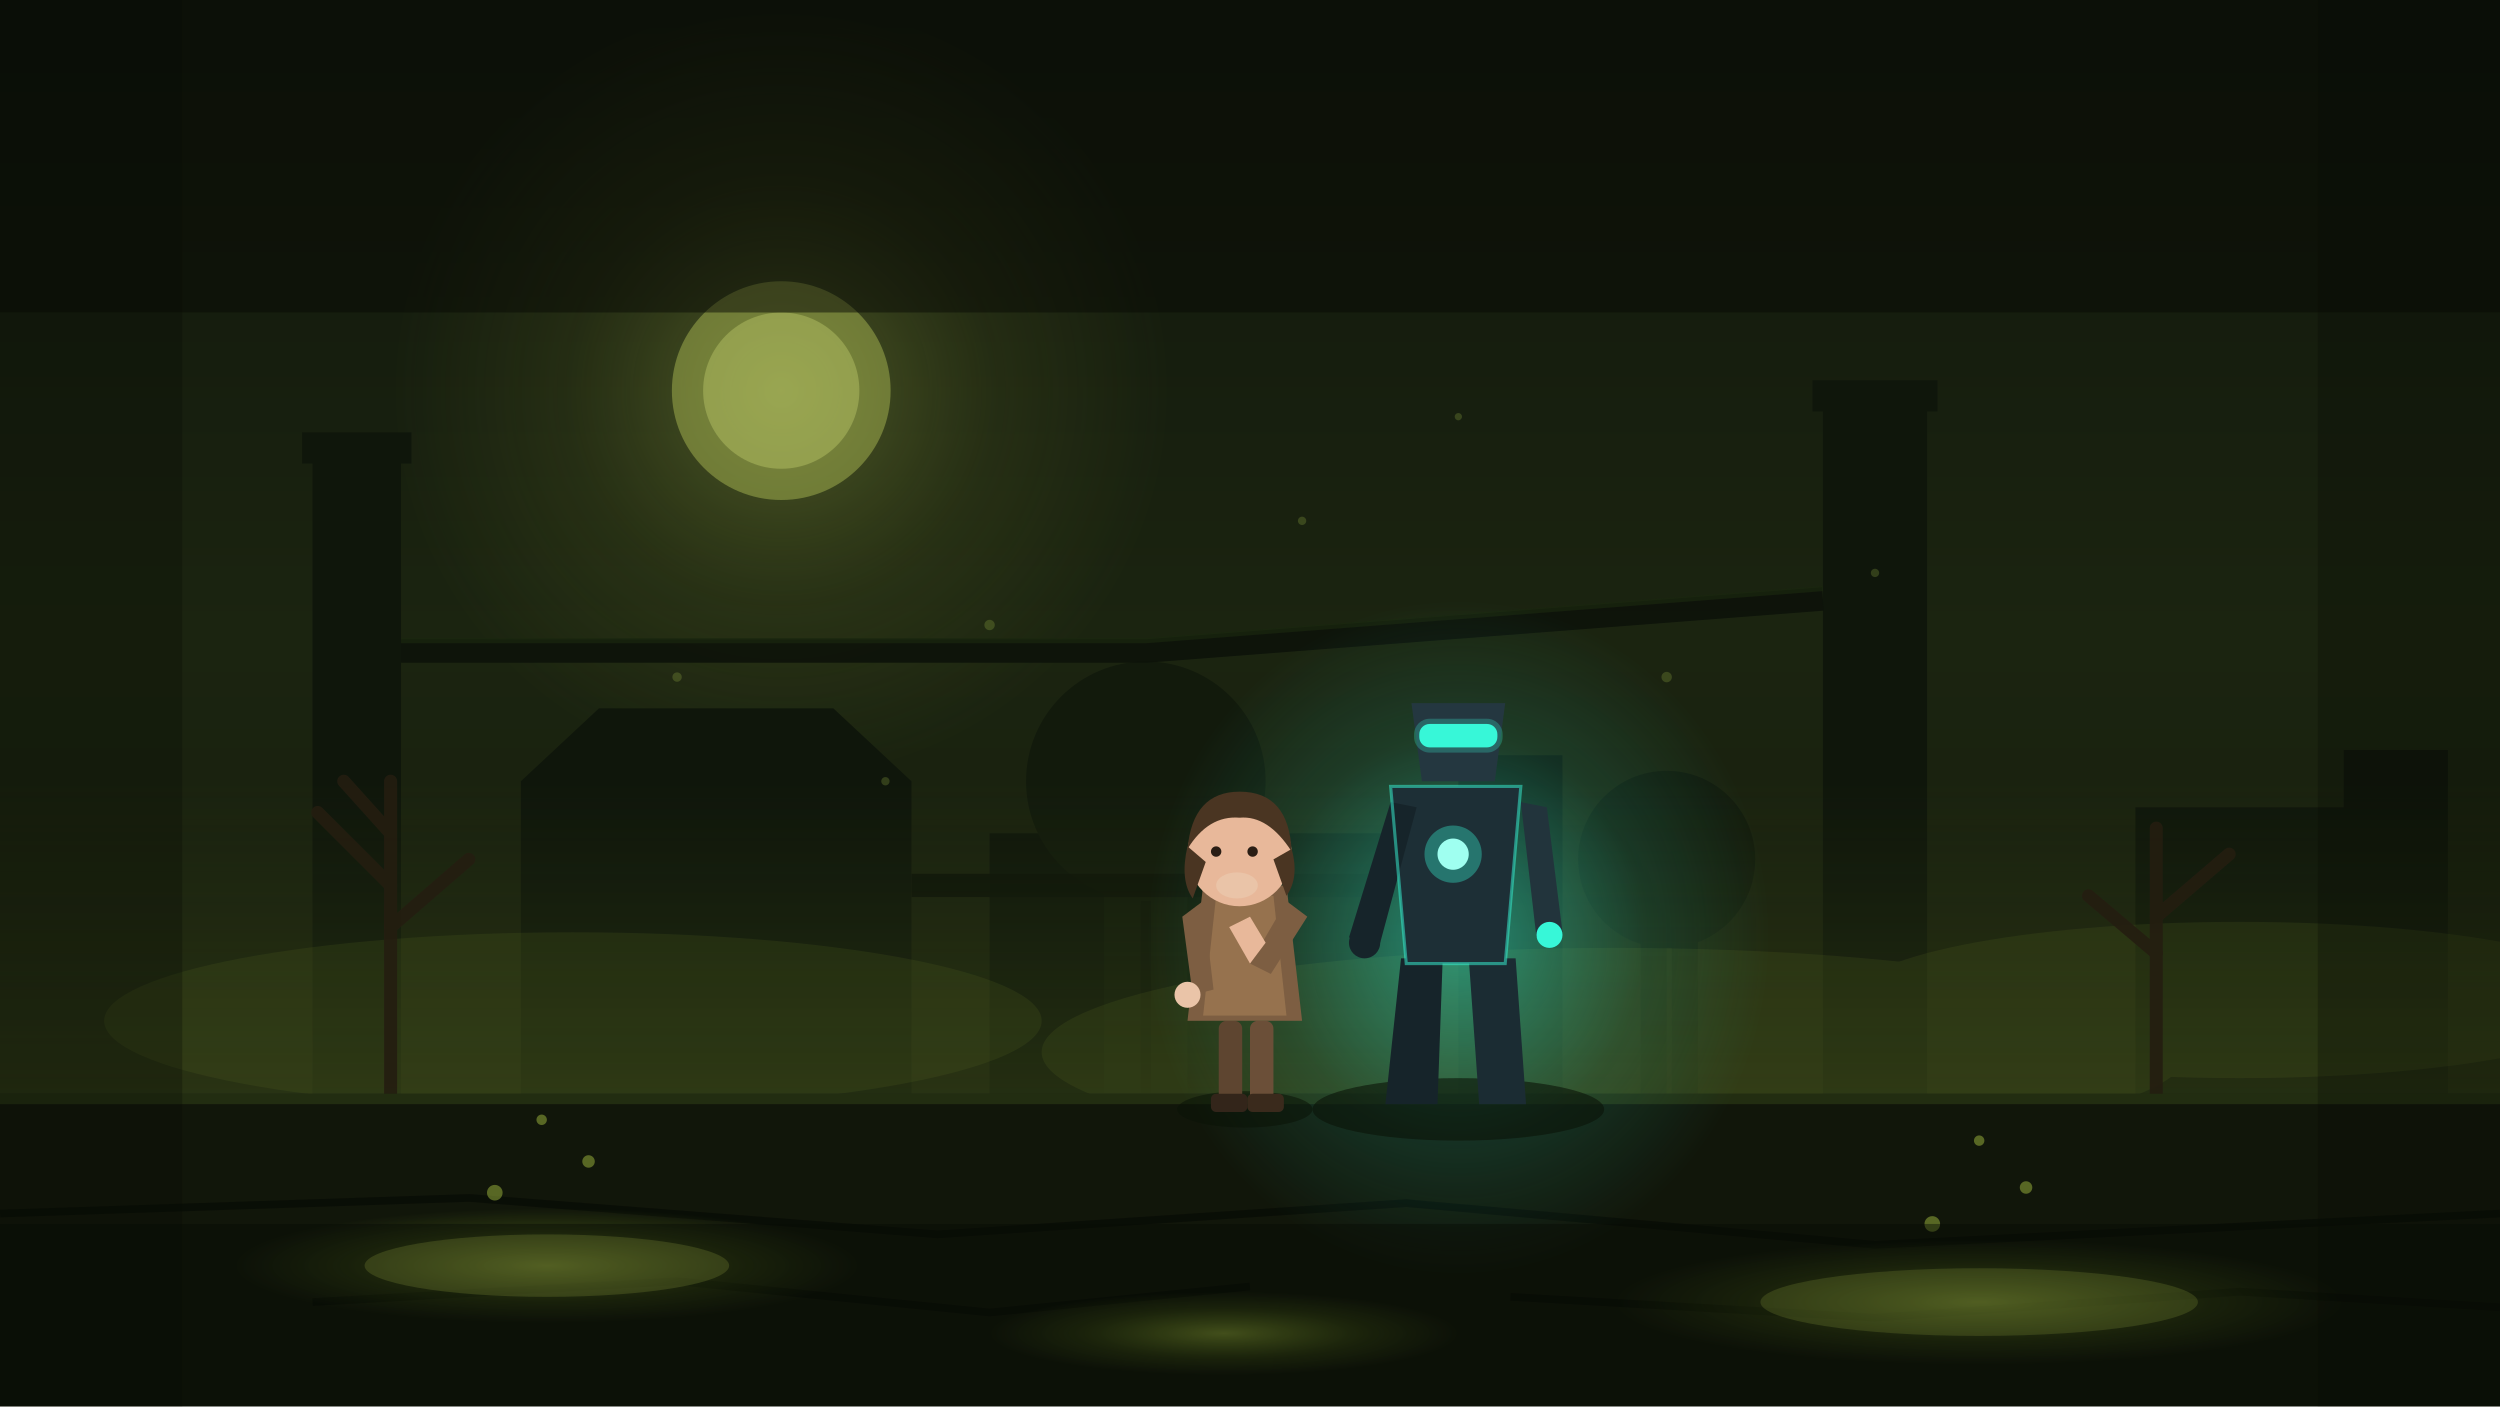
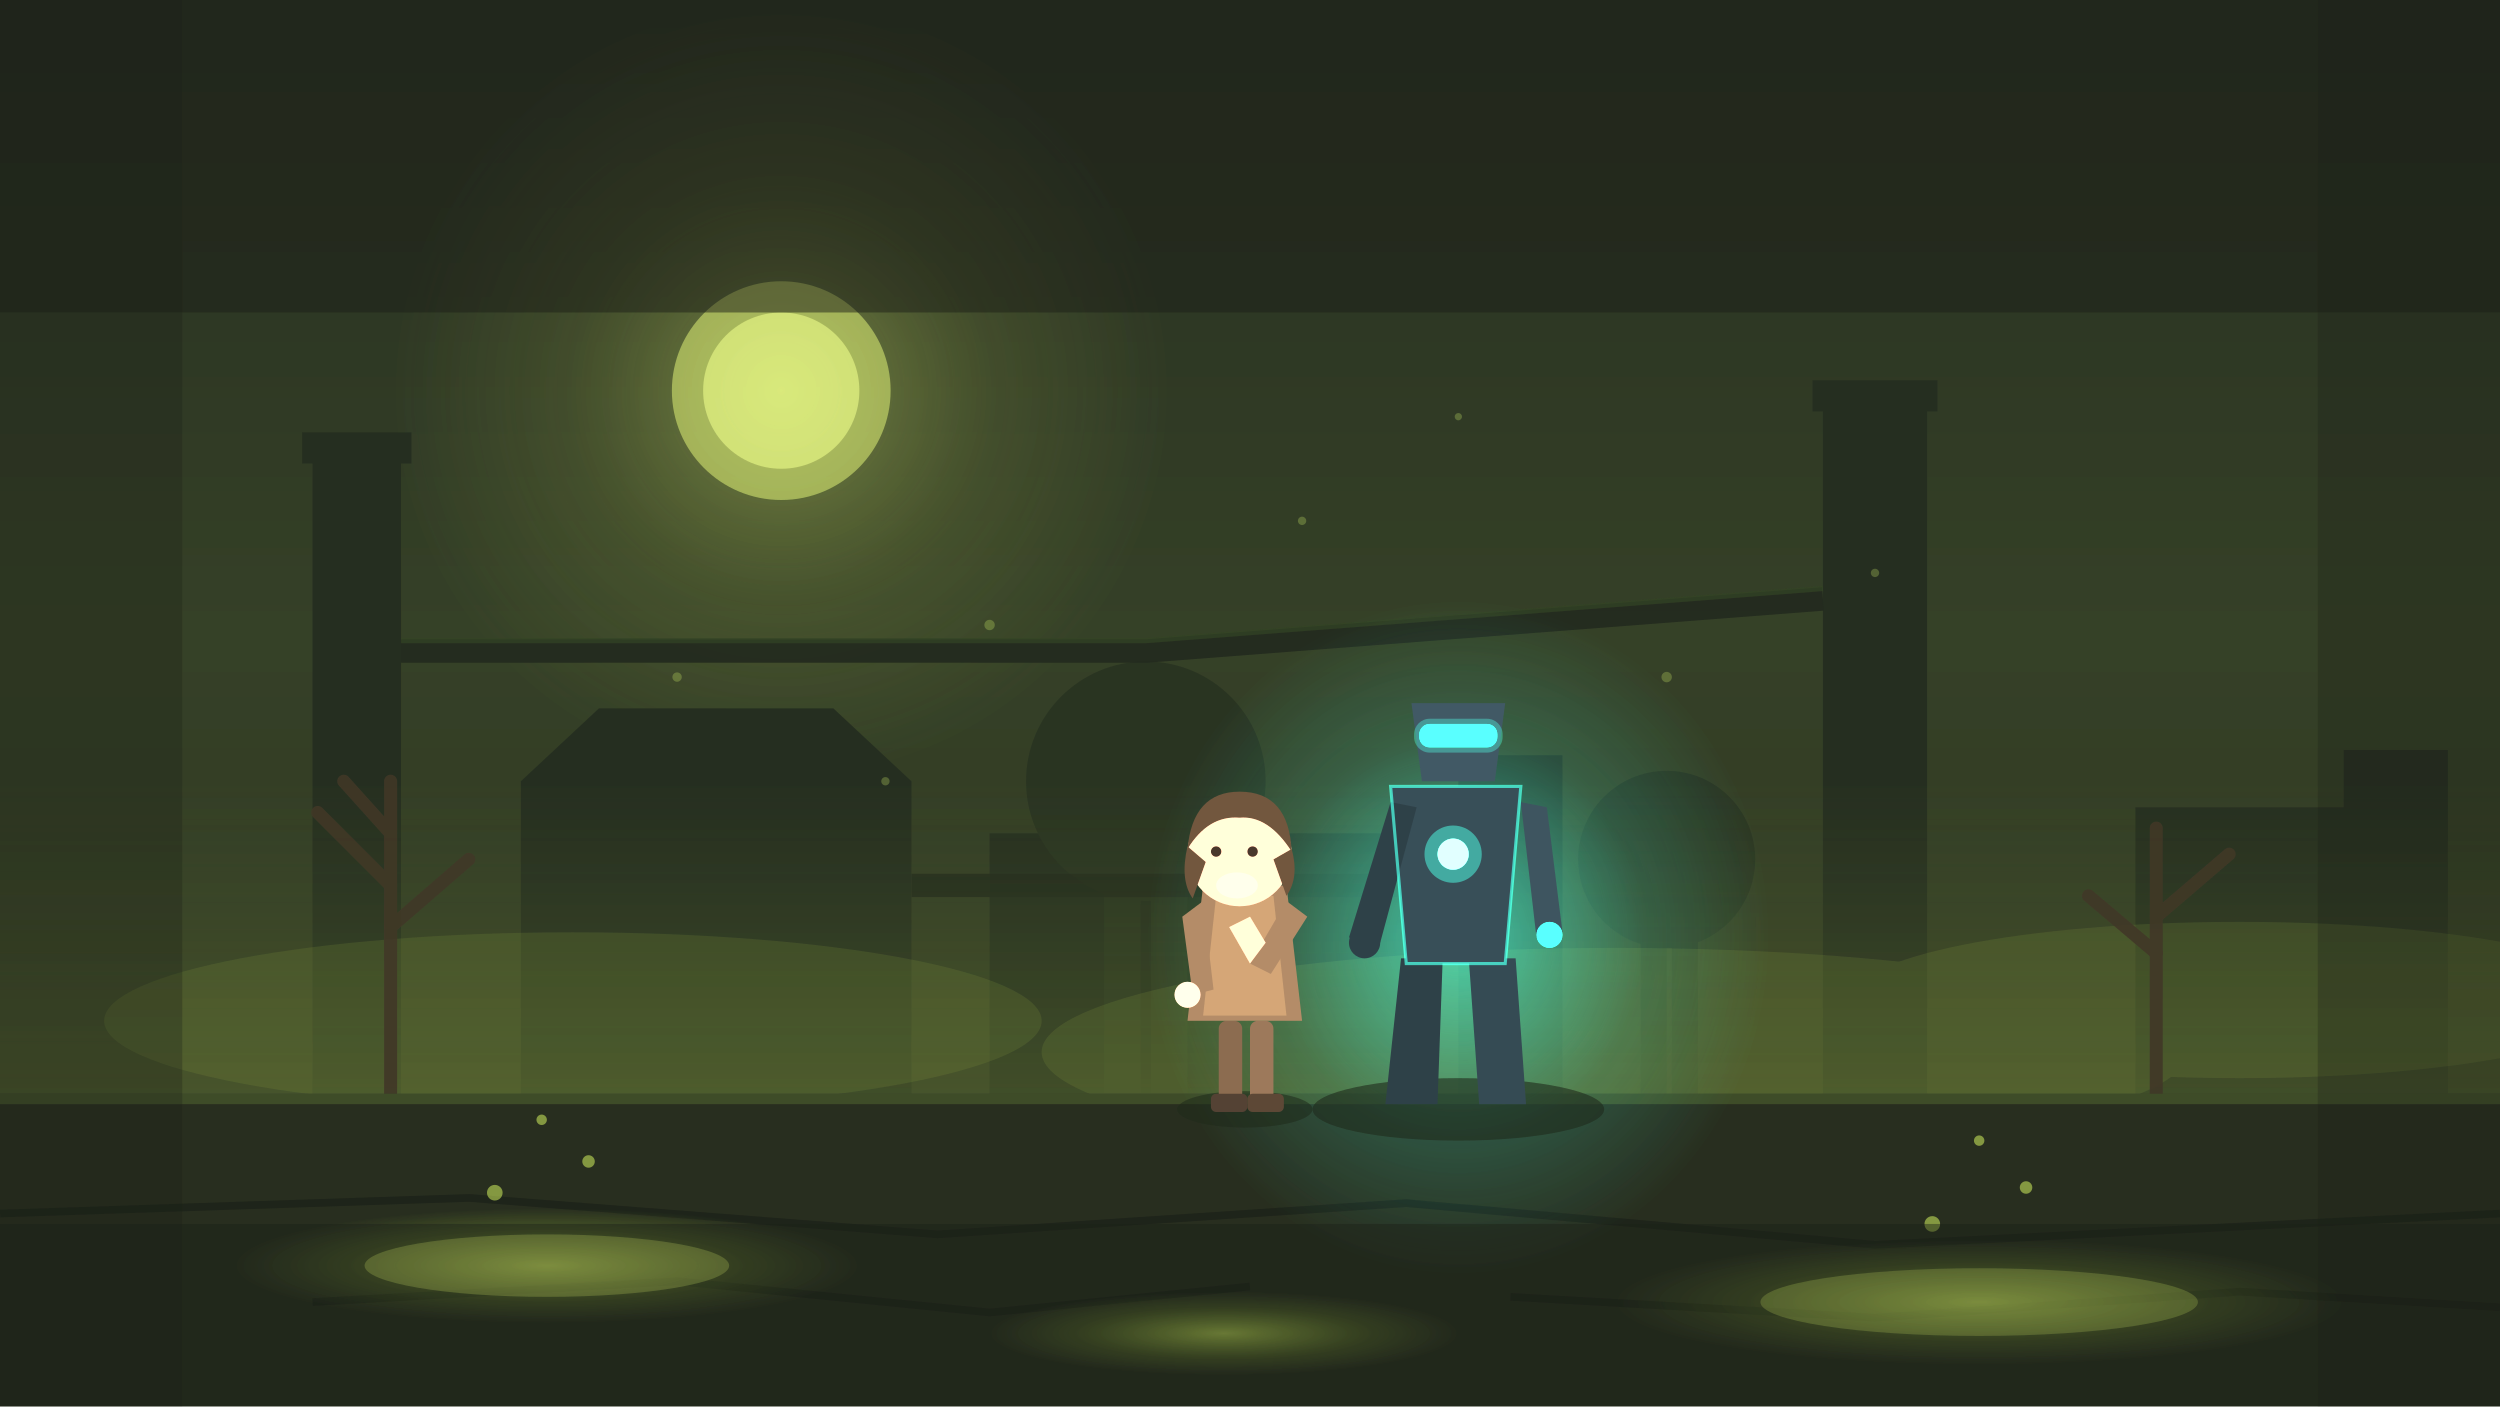
<svg xmlns="http://www.w3.org/2000/svg" width="960" height="540" viewBox="0 0 960 540" role="img">
  <defs>
    <linearGradient id="s4sky" x1="0" y1="0" x2="0" y2="1">
      <stop offset="0" stop-color="#10160c" />
      <stop offset="0.45" stop-color="#1b2410" />
      <stop offset="1" stop-color="#151a0c" />
    </linearGradient>
    <radialGradient id="s4sun" cx="0.5" cy="0.5" r="0.5">
      <stop offset="0" stop-color="#9bab4a" stop-opacity="0.45" />
      <stop offset="0.55" stop-color="#6f7a2e" stop-opacity="0.16" />
      <stop offset="1" stop-color="#6f7a2e" stop-opacity="0" />
    </radialGradient>
    <linearGradient id="s4haze" x1="0" y1="0" x2="0" y2="1">
      <stop offset="0" stop-color="#3c4a18" stop-opacity="0" />
      <stop offset="1" stop-color="#4a5a1e" stop-opacity="0.5" />
    </linearGradient>
    <radialGradient id="s4pool" cx="0.5" cy="0.5" r="0.5">
      <stop offset="0" stop-color="#c4e24a" stop-opacity="0.55" />
      <stop offset="0.6" stop-color="#9bc22e" stop-opacity="0.18" />
      <stop offset="1" stop-color="#9bc22e" stop-opacity="0" />
    </radialGradient>
    <radialGradient id="s4rayGlow" cx="0.5" cy="0.5" r="0.5">
      <stop offset="0" stop-color="#37f7d8" stop-opacity="0.5" />
      <stop offset="0.6" stop-color="#37f7d8" stop-opacity="0.12" />
      <stop offset="1" stop-color="#37f7d8" stop-opacity="0" />
    </radialGradient>
+     <filter id="lift" x="0" y="0" width="100%" height="100%" color-interpolation-filters="sRGB">
+       <feComponentTransfer>
+         <feFuncR type="linear" slope="1.3" intercept="0.07" />
+         <feFuncG type="linear" slope="1.3" intercept="0.07" />
+         <feFuncB type="linear" slope="1.3" intercept="0.07" />
+       </feComponentTransfer>
+     </filter>
  </defs>
-   <rect x="0" y="0" width="960" height="540" fill="url(#s4sky)" />
-   <circle cx="300" cy="150" r="150" fill="url(#s4sun)" />
-   <circle cx="300" cy="150" r="42" fill="#a7b552" opacity="0.5" />
-   <circle cx="300" cy="150" r="30" fill="#c2cf6e" opacity="0.4" />
-   <g fill="#0f160b">
-     <rect x="120" y="170" width="34" height="250" />
-     <rect x="116" y="166" width="42" height="12" />
-     <rect x="700" y="150" width="40" height="270" />
-     <rect x="696" y="146" width="48" height="12" />
-     <polygon points="200,420 200,300 230,272 320,272 350,300 350,420" />
-     <polygon points="380,420 380,320 540,320 540,420" />
-     <polygon points="560,420 560,290 600,290 600,420" />
-     <polygon points="820,420 820,310 900,310 900,288 940,288 940,420" />
+   <g filter="url(#lift)">
+     <rect x="0" y="0" width="960" height="540" fill="url(#s4sky)" />
+     <circle cx="300" cy="150" r="150" fill="url(#s4sun)" />
+     <circle cx="300" cy="150" r="42" fill="#a7b552" opacity="0.5" />
+     <circle cx="300" cy="150" r="30" fill="#c2cf6e" opacity="0.4" />
+     <g fill="#0f160b">
+       <rect x="120" y="170" width="34" height="250" />
+       <rect x="116" y="166" width="42" height="12" />
+       <rect x="700" y="150" width="40" height="270" />
+       <rect x="696" y="146" width="48" height="12" />
+       <polygon points="200,420 200,300 230,272 320,272 350,300 350,420" />
+       <polygon points="380,420 380,320 540,320 540,420" />
+       <polygon points="560,420 560,290 600,290 600,420" />
+       <polygon points="820,420 820,310 900,310 900,288 940,288 940,420" />
+     </g>
+     <g fill="#121a0c">
+       <circle cx="440" cy="300" r="46" />
+       <rect x="424" y="330" width="14" height="90" />
+       <rect x="442" y="330" width="14" height="90" />
+       <circle cx="640" cy="330" r="34" />
+       <rect x="630" y="352" width="10" height="68" />
+       <rect x="642" y="352" width="10" height="68" />
+     </g>
+     <g stroke="#0c1209" stroke-width="9" fill="none" opacity="0.9">
+       <path d="M154 250 L 440 250 L 700 230" />
+       <path d="M350 340 L 560 340" />
+     </g>
+     <g stroke="#19260e" stroke-width="2" fill="none" opacity="0.7">
+       <path d="M154 246 L 440 246 L 700 226" />
+     </g>
+     <rect x="0" y="300" width="960" height="160" fill="url(#s4haze)" />
+     <g fill="#5a6a24" opacity="0.18">
+       <ellipse cx="220" cy="392" rx="180" ry="34" />
+       <ellipse cx="620" cy="404" rx="220" ry="40" />
+       <ellipse cx="860" cy="384" rx="150" ry="30" />
+     </g>
+     <g stroke="#241d10" stroke-width="5" fill="none" stroke-linecap="round" opacity="0.9">
+       <path d="M150 420 L 150 300" />
+       <path d="M150 340 L 122 312" />
+       <path d="M150 356 L 180 330" />
+       <path d="M150 320 L 132 300" />
+       <path d="M828 420 L 828 318" />
+       <path d="M828 352 L 856 328" />
+       <path d="M828 366 L 802 344" />
+     </g>
+     <rect x="0" y="420" width="960" height="120" fill="#11160a" />
+     <rect x="0" y="420" width="960" height="4" fill="#2a3614" opacity="0.7" />
+     <g stroke="#080c05" stroke-width="3" opacity="0.8" fill="none">
+       <path d="M0 466 L 180 460 L 360 474 L 540 462 L 720 478 L 960 466" />
+       <path d="M120 500 L 260 492 L 380 504 L 480 494" />
+       <path d="M580 498 L 720 506 L 860 496 L 960 502" />
+     </g>
+     <ellipse cx="210" cy="486" rx="120" ry="22" fill="url(#s4pool)" />
+     <ellipse cx="210" cy="486" rx="70" ry="12" fill="#d2e85a" opacity="0.3" />
+     <ellipse cx="760" cy="500" rx="140" ry="24" fill="url(#s4pool)" />
+     <ellipse cx="760" cy="500" rx="84" ry="13" fill="#d2e85a" opacity="0.28" />
+     <ellipse cx="470" cy="512" rx="90" ry="16" fill="url(#s4pool)" />
+     <g fill="#c4e24a" opacity="0.4">
+       <circle cx="190" cy="458" r="3" />
+       <circle cx="226" cy="446" r="2.4" />
+       <circle cx="208" cy="430" r="2" />
+       <circle cx="742" cy="470" r="3" />
+       <circle cx="778" cy="456" r="2.4" />
+       <circle cx="760" cy="438" r="2" />
+     </g>
+     <g transform="translate(560 420)">
+       <ellipse cx="0" cy="-60" rx="120" ry="130" fill="url(#s4rayGlow)" />
+       <ellipse cx="0" cy="6" rx="56" ry="12" fill="#0a1206" opacity="0.6" />
+       <path d="M-22 -52 L -6 -52 L -8 4 L -28 4 Z" fill="#16242a" />
+       <path d="M4 -52 L 22 -52 L 26 4 L 8 4 Z" fill="#1b2c33" />
+       <path d="M-26 -118 L 24 -118 L 18 -50 L -20 -50 Z" fill="#1d2f36" />
+       <circle cx="-2" cy="-92" r="11" fill="#37f7d8" opacity="0.35" />
+       <circle cx="-2" cy="-92" r="6" fill="#9ffff0" />
+       <path d="M-26 -112 L -16 -110 L -30 -58 L -42 -60 Z" fill="#16242a" />
+       <circle cx="-36" cy="-58" r="6" fill="#16242a" />
+       <path d="M24 -112 L 34 -110 L 40 -62 L 30 -60 Z" fill="#22343c" />
+       <circle cx="35" cy="-61" r="5" fill="#37f7d8" />
+       <path d="M-18 -150 L 18 -150 L 14 -120 L -14 -120 Z" fill="#243740" />
+       <rect x="-15" y="-142" width="30" height="9" rx="4" fill="#37f7d8" />
+       <rect x="-17" y="-144" width="34" height="13" rx="6" fill="#37f7d8" opacity="0.25" />
+       <path d="M-26 -118 L 24 -118 L 18 -50 L -20 -50 Z" fill="none" stroke="#37f7d8" stroke-width="1.2" opacity="0.5" />
+     </g>
+     <g transform="translate(478 426)">
+       <ellipse cx="0" cy="0" rx="26" ry="7" fill="#0a1206" opacity="0.55" />
+       <rect x="-10" y="-34" width="9" height="34" rx="3" fill="#5e4530" />
+       <rect x="2" y="-34" width="9" height="34" rx="3" fill="#6b4f38" />
+       <rect x="-13" y="-6" width="14" height="7" rx="2" fill="#33251a" />
+       <rect x="1" y="-6" width="14" height="7" rx="2" fill="#3a2a1c" />
+       <path d="M-16 -86 L 16 -86 L 22 -34 L -22 -34 Z" fill="#7d5e42" />
+       <path d="M-11 -82 L 11 -82 L 16 -36 L -16 -36 Z" fill="#9a7650" opacity="0.85" />
+       <path d="M16 -80 L 24 -74 L 10 -52 L 2 -56 Z" fill="#7d5e42" />
+       <path d="M2 -56 L 8 -64 L 2 -74 L -6 -70 Z" fill="#e8b89a" />
+       <path d="M-16 -80 L -24 -74 L -20 -44 L -12 -46 Z" fill="#7d5e42" />
+       <circle cx="-22" cy="-44" r="5" fill="#eac4a8" />
+       <circle cx="-2" cy="-98" r="20" fill="#e8b89a" />
+       <path d="M-22 -100 Q-20 -122 -2 -122 Q17 -122 18 -99 Q9 -113 -2 -112 Q-14 -113 -22 -100 Z" fill="#4a3522" />
+       <path d="M-22 -101 Q-25 -88 -20 -81 L-15 -95 Z" fill="#4a3522" />
+       <path d="M18 -100 Q21 -89 16 -82 L11 -96 Z" fill="#4a3522" />
+       <circle cx="-11" cy="-99" r="2" fill="#2a1d14" />
+       <circle cx="3" cy="-99" r="2" fill="#2a1d14" />
+       <ellipse cx="-3" cy="-86" rx="8" ry="5" fill="#eac4a8" />
+     </g>
+     <g fill="#aecb4e" opacity="0.22">
+       <circle cx="380" cy="240" r="2" />
+       <circle cx="500" cy="200" r="1.6" />
+       <circle cx="640" cy="260" r="2" />
+       <circle cx="340" cy="300" r="1.6" />
+       <circle cx="720" cy="220" r="1.6" />
+       <circle cx="260" cy="260" r="1.8" />
+       <circle cx="560" cy="160" r="1.4" />
+     </g>
+     <rect x="0" y="0" width="960" height="120" fill="#070a04" opacity="0.5" />
+     <rect x="0" y="470" width="960" height="70" fill="#070a04" opacity="0.45" />
+     <rect x="0" y="0" width="70" height="540" fill="#070a04" opacity="0.3" />
+     <rect x="890" y="0" width="70" height="540" fill="#070a04" opacity="0.3" />
  </g>
-   <g fill="#121a0c">
-     <circle cx="440" cy="300" r="46" />
-     <rect x="424" y="330" width="14" height="90" />
-     <rect x="442" y="330" width="14" height="90" />
-     <circle cx="640" cy="330" r="34" />
-     <rect x="630" y="352" width="10" height="68" />
-     <rect x="642" y="352" width="10" height="68" />
-   </g>
-   <g stroke="#0c1209" stroke-width="9" fill="none" opacity="0.9">
-     <path d="M154 250 L 440 250 L 700 230" />
-     <path d="M350 340 L 560 340" />
-   </g>
-   <g stroke="#19260e" stroke-width="2" fill="none" opacity="0.7">
-     <path d="M154 246 L 440 246 L 700 226" />
-   </g>
-   <rect x="0" y="300" width="960" height="160" fill="url(#s4haze)" />
-   <g fill="#5a6a24" opacity="0.18">
-     <ellipse cx="220" cy="392" rx="180" ry="34" />
-     <ellipse cx="620" cy="404" rx="220" ry="40" />
-     <ellipse cx="860" cy="384" rx="150" ry="30" />
-   </g>
-   <g stroke="#241d10" stroke-width="5" fill="none" stroke-linecap="round" opacity="0.9">
-     <path d="M150 420 L 150 300" />
-     <path d="M150 340 L 122 312" />
-     <path d="M150 356 L 180 330" />
-     <path d="M150 320 L 132 300" />
-     <path d="M828 420 L 828 318" />
-     <path d="M828 352 L 856 328" />
-     <path d="M828 366 L 802 344" />
-   </g>
-   <rect x="0" y="420" width="960" height="120" fill="#11160a" />
-   <rect x="0" y="420" width="960" height="4" fill="#2a3614" opacity="0.7" />
-   <g stroke="#080c05" stroke-width="3" opacity="0.8" fill="none">
-     <path d="M0 466 L 180 460 L 360 474 L 540 462 L 720 478 L 960 466" />
-     <path d="M120 500 L 260 492 L 380 504 L 480 494" />
-     <path d="M580 498 L 720 506 L 860 496 L 960 502" />
-   </g>
-   <ellipse cx="210" cy="486" rx="120" ry="22" fill="url(#s4pool)" />
-   <ellipse cx="210" cy="486" rx="70" ry="12" fill="#d2e85a" opacity="0.3" />
-   <ellipse cx="760" cy="500" rx="140" ry="24" fill="url(#s4pool)" />
-   <ellipse cx="760" cy="500" rx="84" ry="13" fill="#d2e85a" opacity="0.28" />
-   <ellipse cx="470" cy="512" rx="90" ry="16" fill="url(#s4pool)" />
-   <g fill="#c4e24a" opacity="0.4">
-     <circle cx="190" cy="458" r="3" />
-     <circle cx="226" cy="446" r="2.4" />
-     <circle cx="208" cy="430" r="2" />
-     <circle cx="742" cy="470" r="3" />
-     <circle cx="778" cy="456" r="2.4" />
-     <circle cx="760" cy="438" r="2" />
-   </g>
-   <g transform="translate(560 420)">
-     <ellipse cx="0" cy="-60" rx="120" ry="130" fill="url(#s4rayGlow)" />
-     <ellipse cx="0" cy="6" rx="56" ry="12" fill="#0a1206" opacity="0.6" />
-     <path d="M-22 -52 L -6 -52 L -8 4 L -28 4 Z" fill="#16242a" />
-     <path d="M4 -52 L 22 -52 L 26 4 L 8 4 Z" fill="#1b2c33" />
-     <path d="M-26 -118 L 24 -118 L 18 -50 L -20 -50 Z" fill="#1d2f36" />
-     <circle cx="-2" cy="-92" r="11" fill="#37f7d8" opacity="0.35" />
-     <circle cx="-2" cy="-92" r="6" fill="#9ffff0" />
-     <path d="M-26 -112 L -16 -110 L -30 -58 L -42 -60 Z" fill="#16242a" />
-     <circle cx="-36" cy="-58" r="6" fill="#16242a" />
-     <path d="M24 -112 L 34 -110 L 40 -62 L 30 -60 Z" fill="#22343c" />
-     <circle cx="35" cy="-61" r="5" fill="#37f7d8" />
-     <path d="M-18 -150 L 18 -150 L 14 -120 L -14 -120 Z" fill="#243740" />
-     <rect x="-15" y="-142" width="30" height="9" rx="4" fill="#37f7d8" />
-     <rect x="-17" y="-144" width="34" height="13" rx="6" fill="#37f7d8" opacity="0.25" />
-     <path d="M-26 -118 L 24 -118 L 18 -50 L -20 -50 Z" fill="none" stroke="#37f7d8" stroke-width="1.2" opacity="0.5" />
-   </g>
-   <g transform="translate(478 426)">
-     <ellipse cx="0" cy="0" rx="26" ry="7" fill="#0a1206" opacity="0.55" />
-     <rect x="-10" y="-34" width="9" height="34" rx="3" fill="#5e4530" />
-     <rect x="2" y="-34" width="9" height="34" rx="3" fill="#6b4f38" />
-     <rect x="-13" y="-6" width="14" height="7" rx="2" fill="#33251a" />
-     <rect x="1" y="-6" width="14" height="7" rx="2" fill="#3a2a1c" />
-     <path d="M-16 -86 L 16 -86 L 22 -34 L -22 -34 Z" fill="#7d5e42" />
-     <path d="M-11 -82 L 11 -82 L 16 -36 L -16 -36 Z" fill="#9a7650" opacity="0.85" />
-     <path d="M16 -80 L 24 -74 L 10 -52 L 2 -56 Z" fill="#7d5e42" />
-     <path d="M2 -56 L 8 -64 L 2 -74 L -6 -70 Z" fill="#e8b89a" />
-     <path d="M-16 -80 L -24 -74 L -20 -44 L -12 -46 Z" fill="#7d5e42" />
-     <circle cx="-22" cy="-44" r="5" fill="#eac4a8" />
-     <circle cx="-2" cy="-98" r="20" fill="#e8b89a" />
-     <path d="M-22 -100 Q-20 -122 -2 -122 Q17 -122 18 -99 Q9 -113 -2 -112 Q-14 -113 -22 -100 Z" fill="#4a3522" />
-     <path d="M-22 -101 Q-25 -88 -20 -81 L-15 -95 Z" fill="#4a3522" />
-     <path d="M18 -100 Q21 -89 16 -82 L11 -96 Z" fill="#4a3522" />
-     <circle cx="-11" cy="-99" r="2" fill="#2a1d14" />
-     <circle cx="3" cy="-99" r="2" fill="#2a1d14" />
-     <ellipse cx="-3" cy="-86" rx="8" ry="5" fill="#eac4a8" />
-   </g>
-   <g fill="#aecb4e" opacity="0.22">
-     <circle cx="380" cy="240" r="2" />
-     <circle cx="500" cy="200" r="1.6" />
-     <circle cx="640" cy="260" r="2" />
-     <circle cx="340" cy="300" r="1.6" />
-     <circle cx="720" cy="220" r="1.6" />
-     <circle cx="260" cy="260" r="1.8" />
-     <circle cx="560" cy="160" r="1.4" />
-   </g>
-   <rect x="0" y="0" width="960" height="120" fill="#070a04" opacity="0.5" />
-   <rect x="0" y="470" width="960" height="70" fill="#070a04" opacity="0.45" />
-   <rect x="0" y="0" width="70" height="540" fill="#070a04" opacity="0.3" />
-   <rect x="890" y="0" width="70" height="540" fill="#070a04" opacity="0.3" />
</svg>
